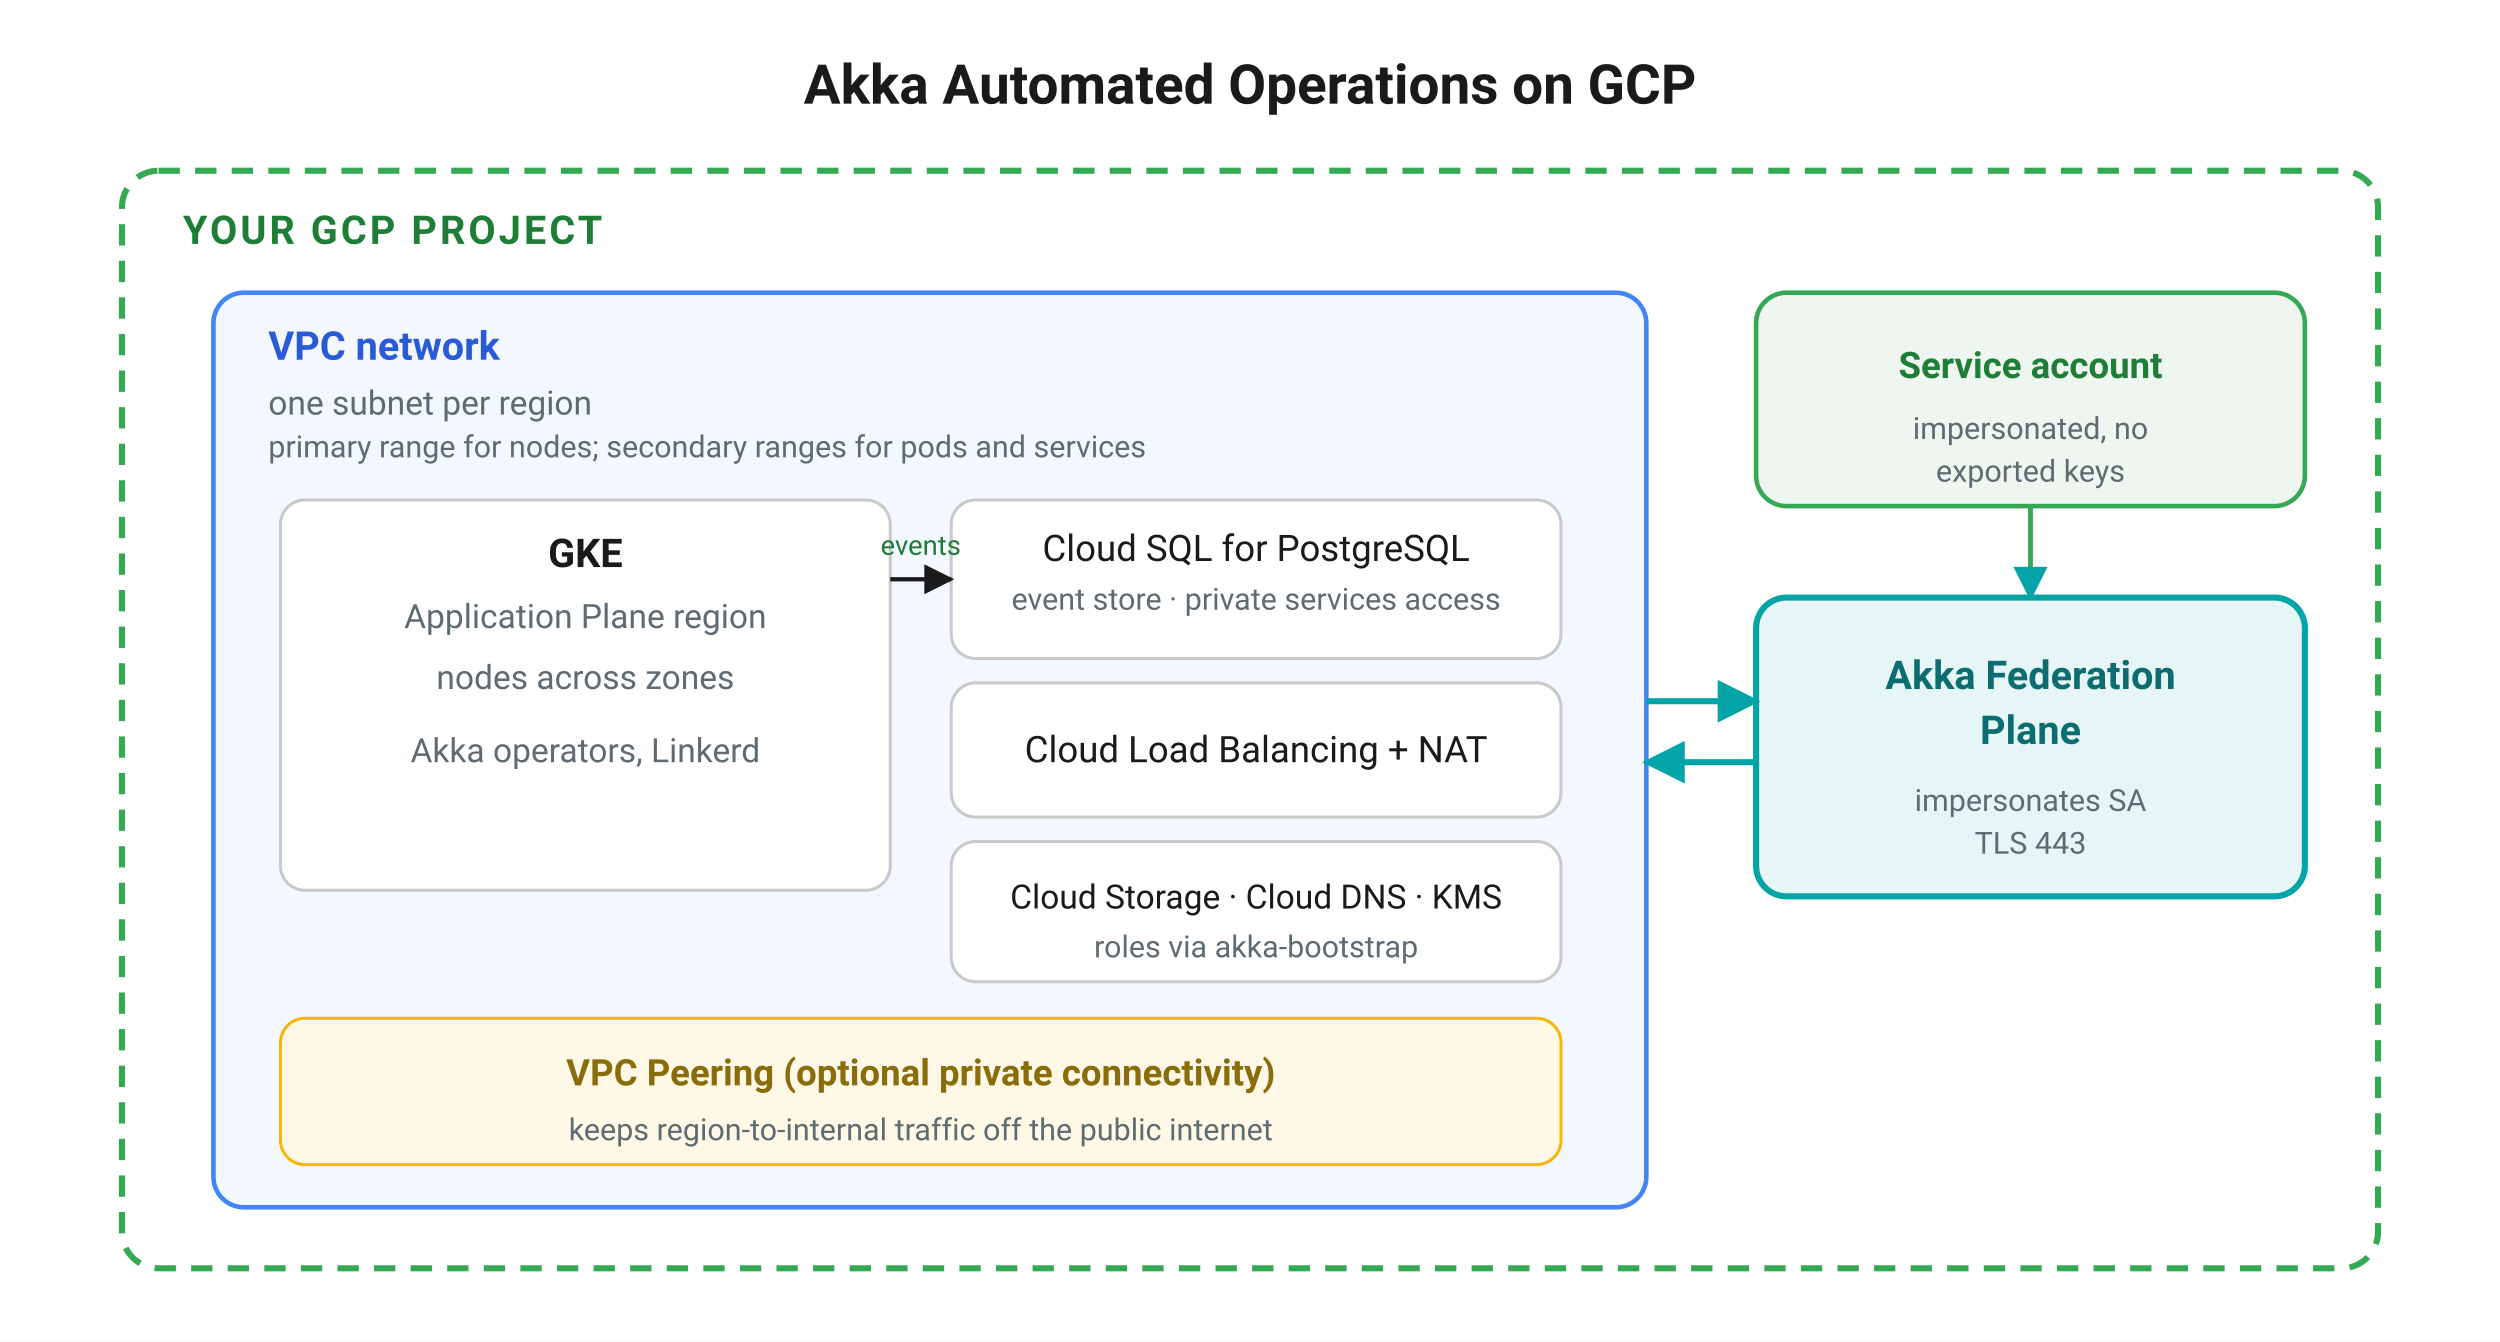
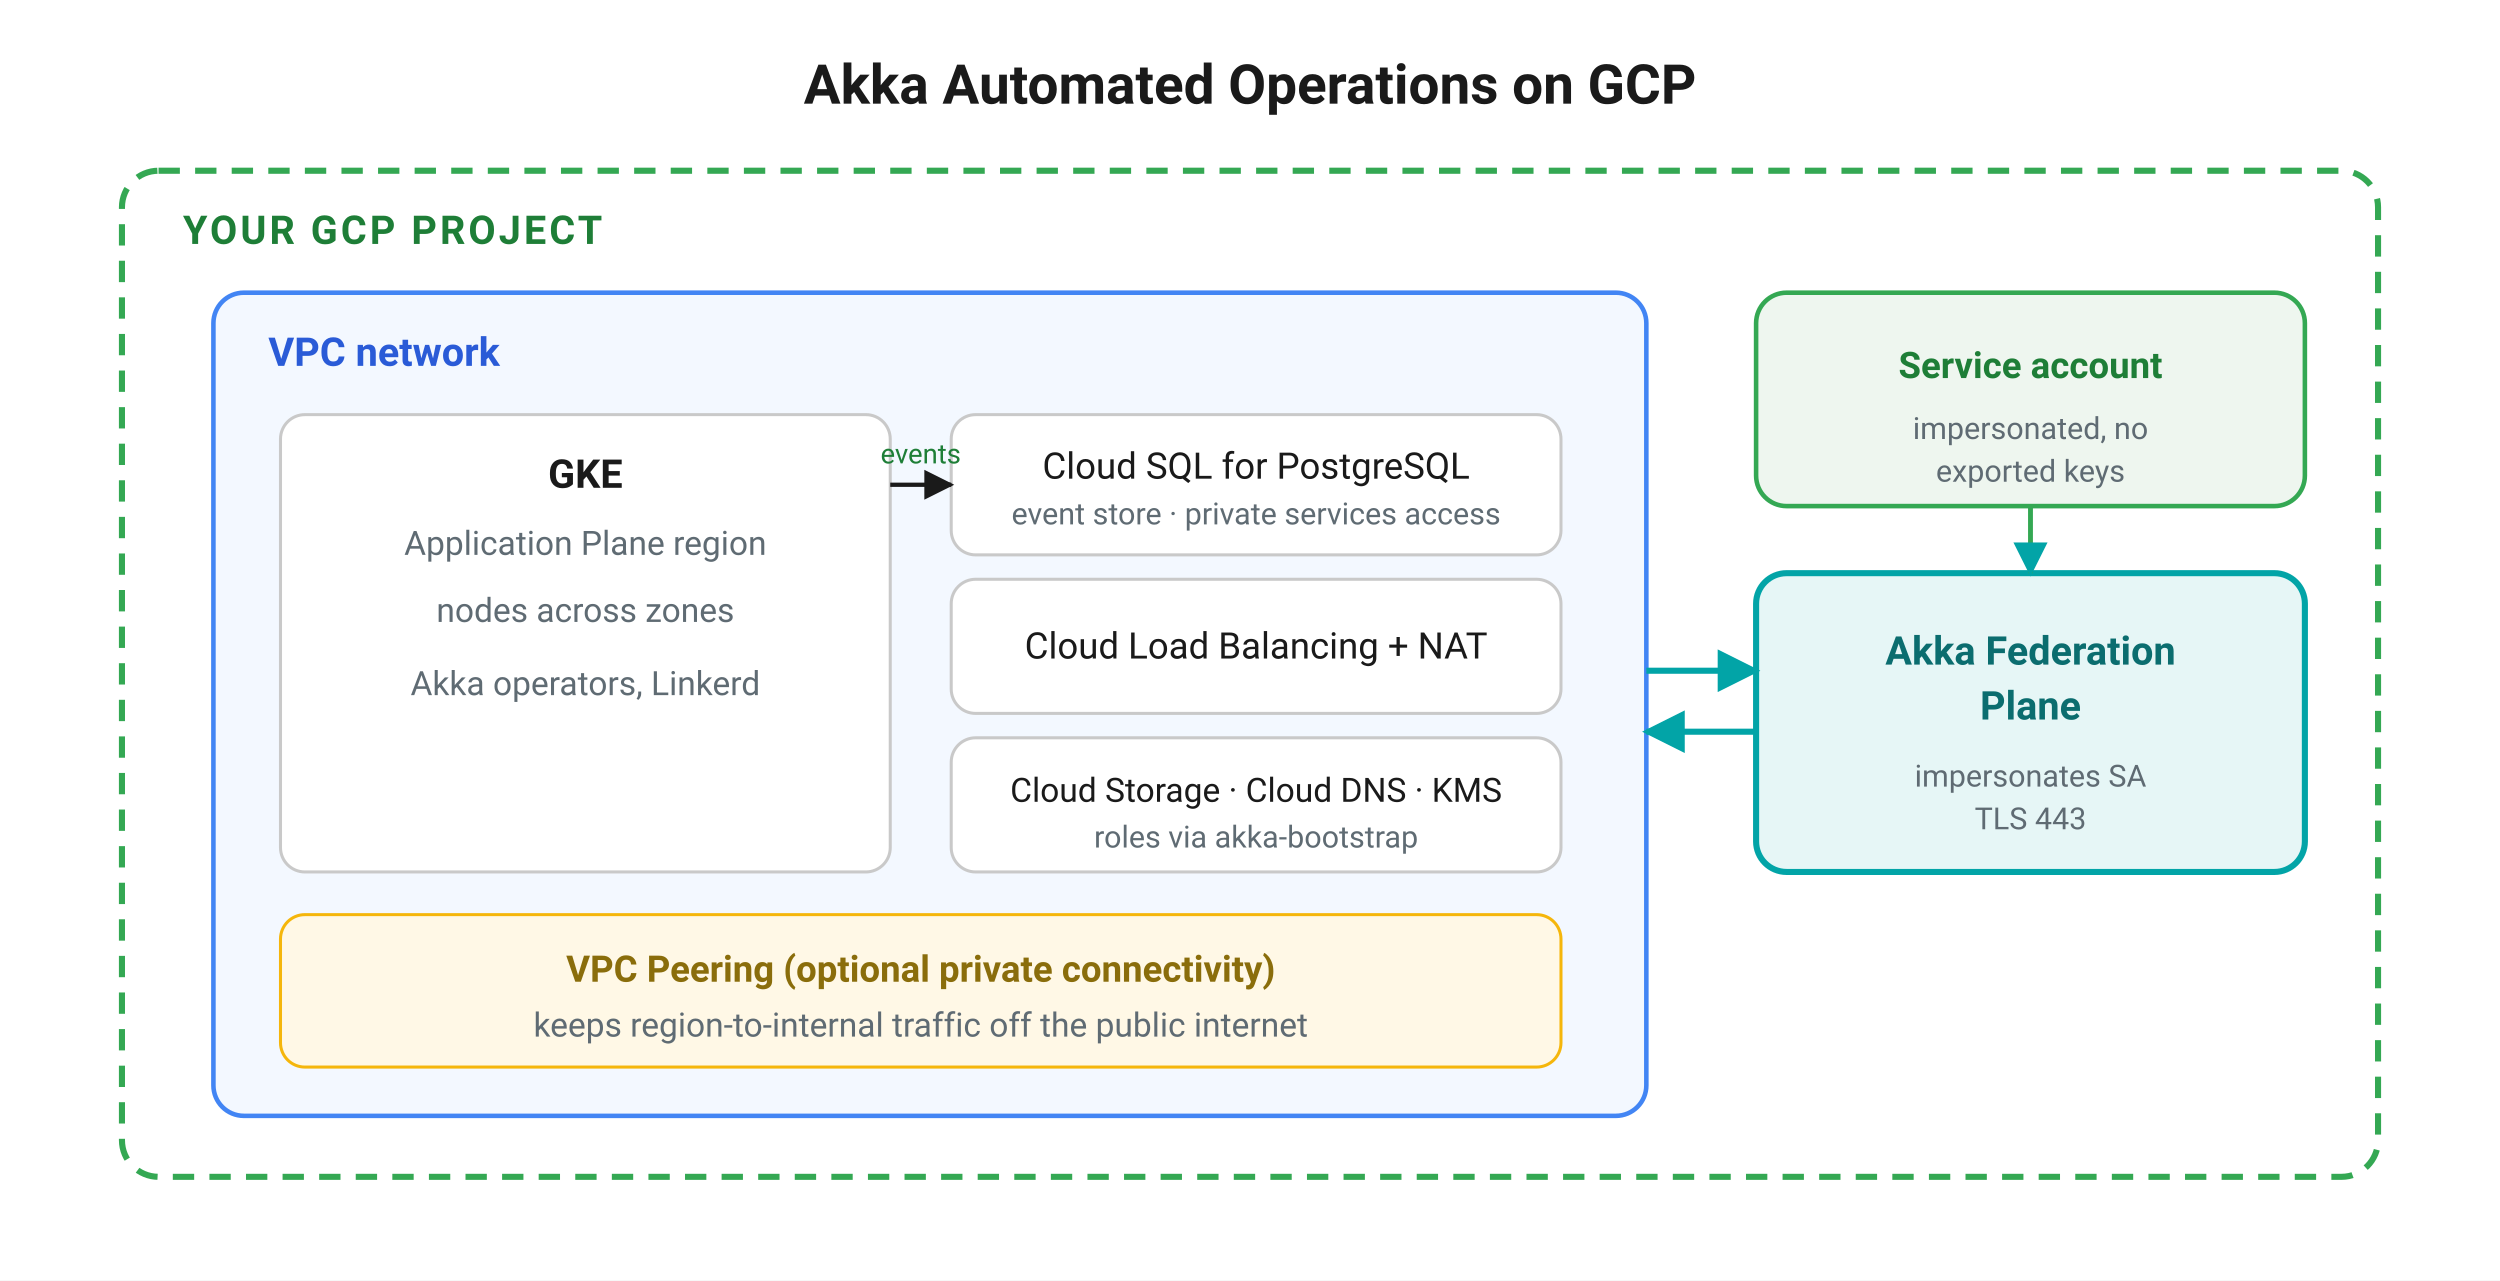
- <svg xmlns="http://www.w3.org/2000/svg" width="820" height="440" viewBox="0 0 820 440" font-family="'Instrument Sans',-apple-system,Segoe UI,Roboto,sans-serif" role="img" aria-label="Akka Automated Operations on GCP">
-   <rect x="0" y="0" width="820" height="440" fill="#ffffff" />
+ <svg xmlns="http://www.w3.org/2000/svg" width="820" height="420" viewBox="0 0 820 420" font-family="'Instrument Sans',-apple-system,Segoe UI,Roboto,sans-serif" role="img" aria-label="Akka Automated Operations on GCP">
+   <rect x="0" y="0" width="820" height="420" fill="#ffffff" />
  <text x="410" y="34" text-anchor="middle" font-size="18" font-weight="700" fill="#1a1a1a">Akka Automated Operations on GCP</text>
-   <rect x="40" y="56" width="740" height="360" rx="12" fill="none" stroke="#34a853" stroke-width="2" stroke-dasharray="7 5" />
+   <rect x="40" y="56" width="740" height="330" rx="12" fill="none" stroke="#34a853" stroke-width="2" stroke-dasharray="7 5" />
  <text x="60" y="80" font-size="13" font-weight="700" fill="#1e7e37" letter-spacing="1">YOUR GCP PROJECT</text>
-   <rect x="70" y="96" width="470" height="300" rx="10" fill="#f3f8ff" stroke="#4285f4" stroke-width="1.5" />
-   <text x="88" y="118" font-size="13" font-weight="700" fill="#2a5bd7">VPC network</text>
-   <text x="88" y="136" font-size="11" fill="#5f6b73">one subnet per region</text>
-   <text x="88" y="150" font-size="10" fill="#5f6b73">primary range for nodes; secondary ranges for pods and services</text>
-   <rect x="92" y="164" width="200" height="128" rx="8" fill="#ffffff" stroke="#c9c9c9" />
-   <text x="192" y="186" text-anchor="middle" font-size="13" font-weight="700" fill="#1a1a1a">GKE</text>
-   <text x="192" y="206" text-anchor="middle" font-size="11" fill="#5f6b73">Application Plane region</text>
-   <text x="192" y="226" text-anchor="middle" font-size="11" fill="#5f6b73">nodes across zones</text>
-   <text x="192" y="250" text-anchor="middle" font-size="11" fill="#5f6b73">Akka operators, Linkerd</text>
-   <rect x="312" y="164" width="200" height="52" rx="8" fill="#ffffff" stroke="#c9c9c9" />
-   <text x="412" y="184" text-anchor="middle" font-size="12" fill="#1a1a1a">Cloud SQL for PostgreSQL</text>
-   <text x="412" y="200" text-anchor="middle" font-size="10" fill="#5f6b73">event store · private services access</text>
-   <rect x="312" y="224" width="200" height="44" rx="8" fill="#ffffff" stroke="#c9c9c9" />
-   <text x="412" y="250" text-anchor="middle" font-size="12" fill="#1a1a1a">Cloud Load Balancing + NAT</text>
-   <rect x="312" y="276" width="200" height="46" rx="8" fill="#ffffff" stroke="#c9c9c9" />
-   <text x="412" y="298" text-anchor="middle" font-size="11" fill="#1a1a1a">Cloud Storage · Cloud DNS · KMS</text>
-   <text x="412" y="314" text-anchor="middle" font-size="10" fill="#5f6b73">roles via akka-bootstrap</text>
-   <text x="302" y="182" text-anchor="middle" font-size="9" fill="#1e7e37">events</text>
-   <line x1="292" y1="190" x2="312" y2="190" stroke="#1a1a1a" stroke-width="1.4" marker-end="url(#gk)" />
-   <rect x="92" y="334" width="420" height="48" rx="8" fill="#fff8e6" stroke="#f5b60b" />
-   <text x="302" y="356" text-anchor="middle" font-size="12" font-weight="600" fill="#8a6d0b">VPC Peering (optional private connectivity)</text>
-   <text x="302" y="374" text-anchor="middle" font-size="10" fill="#5f6b73">keeps region-to-internal traffic off the public internet</text>
+   <rect x="70" y="96" width="470" height="270" rx="10" fill="#f3f8ff" stroke="#4285f4" stroke-width="1.5" />
+   <text x="88" y="120" font-size="13" font-weight="700" fill="#2a5bd7">VPC network</text>
+   <rect x="92" y="136" width="200" height="150" rx="8" fill="#ffffff" stroke="#c9c9c9" />
+   <text x="192" y="160" text-anchor="middle" font-size="13" font-weight="700" fill="#1a1a1a">GKE</text>
+   <text x="192" y="182" text-anchor="middle" font-size="11" fill="#5f6b73">Application Plane region</text>
+   <text x="192" y="204" text-anchor="middle" font-size="11" fill="#5f6b73">nodes across zones</text>
+   <text x="192" y="228" text-anchor="middle" font-size="11" fill="#5f6b73">Akka operators, Linkerd</text>
+   <rect x="312" y="136" width="200" height="46" rx="8" fill="#ffffff" stroke="#c9c9c9" />
+   <text x="412" y="157" text-anchor="middle" font-size="12" fill="#1a1a1a">Cloud SQL for PostgreSQL</text>
+   <text x="412" y="172" text-anchor="middle" font-size="10" fill="#5f6b73">event store · private services access</text>
+   <rect x="312" y="190" width="200" height="44" rx="8" fill="#ffffff" stroke="#c9c9c9" />
+   <text x="412" y="216" text-anchor="middle" font-size="12" fill="#1a1a1a">Cloud Load Balancing + NAT</text>
+   <rect x="312" y="242" width="200" height="44" rx="8" fill="#ffffff" stroke="#c9c9c9" />
+   <text x="412" y="263" text-anchor="middle" font-size="11" fill="#1a1a1a">Cloud Storage · Cloud DNS · KMS</text>
+   <text x="412" y="278" text-anchor="middle" font-size="10" fill="#5f6b73">roles via akka-bootstrap</text>
+   <text x="302" y="152" text-anchor="middle" font-size="9" fill="#1e7e37">events</text>
+   <line x1="292" y1="159" x2="312" y2="159" stroke="#1a1a1a" stroke-width="1.4" marker-end="url(#gk)" />
+   <rect x="92" y="300" width="420" height="50" rx="8" fill="#fff8e6" stroke="#f5b60b" />
+   <text x="302" y="322" text-anchor="middle" font-size="12" font-weight="600" fill="#8a6d0b">VPC Peering (optional private connectivity)</text>
+   <text x="302" y="340" text-anchor="middle" font-size="11" fill="#5f6b73">keeps region-to-internal traffic off the public internet</text>
  <rect x="576" y="96" width="180" height="70" rx="10" fill="#eef6ef" stroke="#34a853" stroke-width="1.5" />
  <text x="666" y="124" text-anchor="middle" font-size="12" font-weight="700" fill="#1e7e37">Service account</text>
  <text x="666" y="144" text-anchor="middle" font-size="10" fill="#5f6b73">impersonated, no</text>
  <text x="666" y="158" text-anchor="middle" font-size="10" fill="#5f6b73">exported keys</text>
-   <rect x="576" y="196" width="180" height="98" rx="10" fill="#e6f6f6" stroke="#02a4a7" stroke-width="2" />
-   <text x="666" y="226" text-anchor="middle" font-size="13" font-weight="700" fill="#0b6d6f">Akka Federation</text>
-   <text x="666" y="244" text-anchor="middle" font-size="13" font-weight="700" fill="#0b6d6f">Plane</text>
-   <text x="666" y="266" text-anchor="middle" font-size="10" fill="#5f6b73">impersonates SA</text>
-   <text x="666" y="280" text-anchor="middle" font-size="10" fill="#5f6b73">TLS 443</text>
-   <line x1="666" y1="166" x2="666" y2="196" stroke="#34a853" stroke-width="1.6" marker-end="url(#gc)" />
-   <line x1="540" y1="230" x2="576" y2="230" stroke="#02a4a7" stroke-width="2" marker-end="url(#gc)" />
-   <line x1="576" y1="250" x2="540" y2="250" stroke="#02a4a7" stroke-width="2" marker-end="url(#gc)" />
+   <rect x="576" y="188" width="180" height="98" rx="10" fill="#e6f6f6" stroke="#02a4a7" stroke-width="2" />
+   <text x="666" y="218" text-anchor="middle" font-size="13" font-weight="700" fill="#0b6d6f">Akka Federation</text>
+   <text x="666" y="236" text-anchor="middle" font-size="13" font-weight="700" fill="#0b6d6f">Plane</text>
+   <text x="666" y="258" text-anchor="middle" font-size="10" fill="#5f6b73">impersonates SA</text>
+   <text x="666" y="272" text-anchor="middle" font-size="10" fill="#5f6b73">TLS 443</text>
+   <line x1="666" y1="166" x2="666" y2="188" stroke="#34a853" stroke-width="1.6" marker-end="url(#gc)" />
+   <line x1="540" y1="220" x2="576" y2="220" stroke="#02a4a7" stroke-width="2" marker-end="url(#gc)" />
+   <line x1="576" y1="240" x2="540" y2="240" stroke="#02a4a7" stroke-width="2" marker-end="url(#gc)" />
  <defs>
    <marker id="gc" viewBox="0 0 10 10" refX="9" refY="5" markerWidth="7" markerHeight="7" orient="auto-start-reverse">
      <path d="M 0 0 L 10 5 L 0 10 z" fill="#02a4a7" />
    </marker>
    <marker id="gk" viewBox="0 0 10 10" refX="9" refY="5" markerWidth="7" markerHeight="7" orient="auto-start-reverse">
      <path d="M 0 0 L 10 5 L 0 10 z" fill="#1a1a1a" />
    </marker>
  </defs>
</svg>
